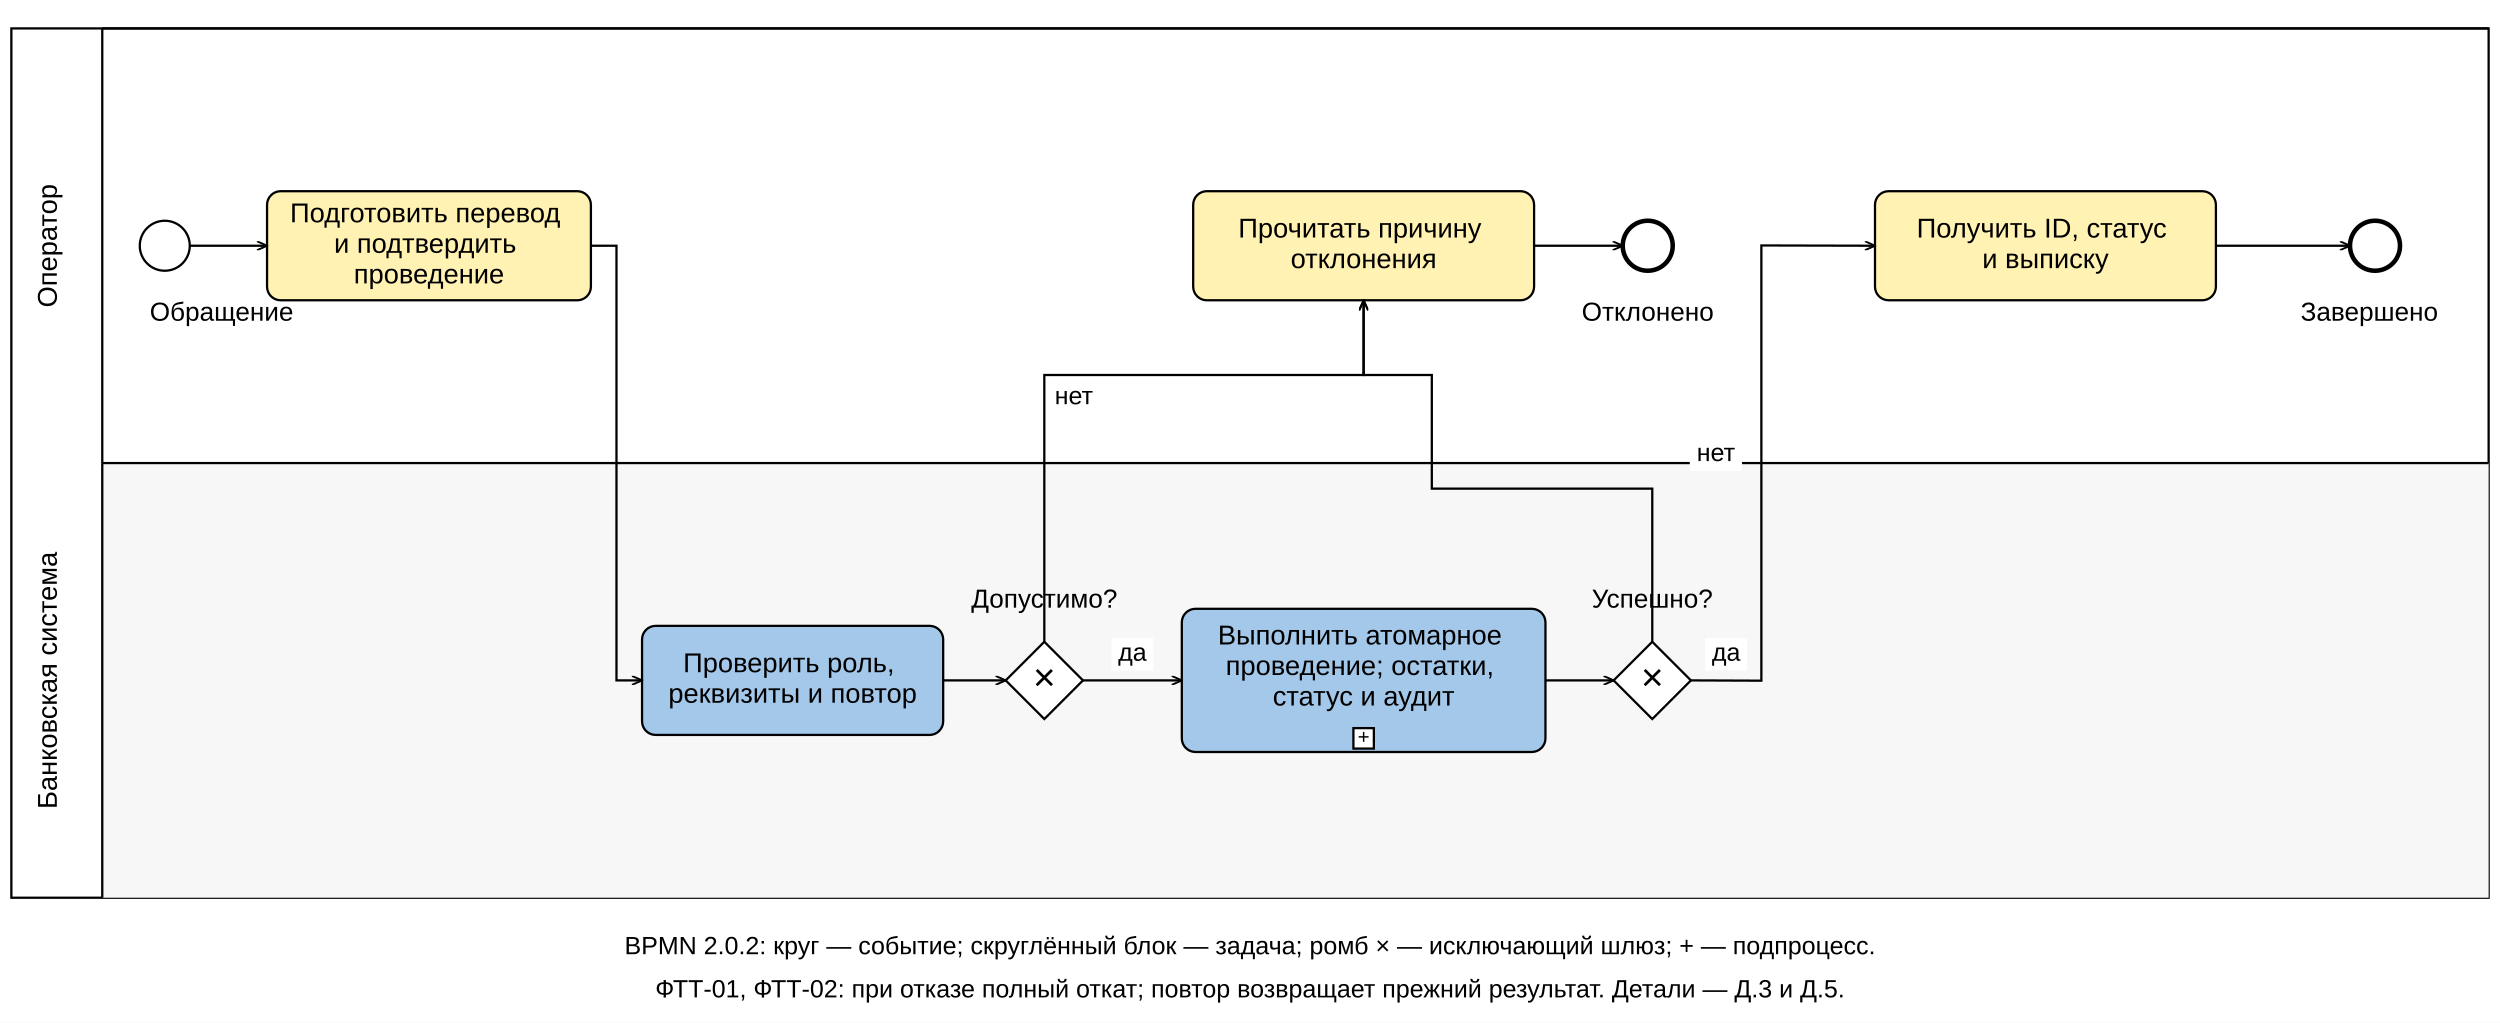
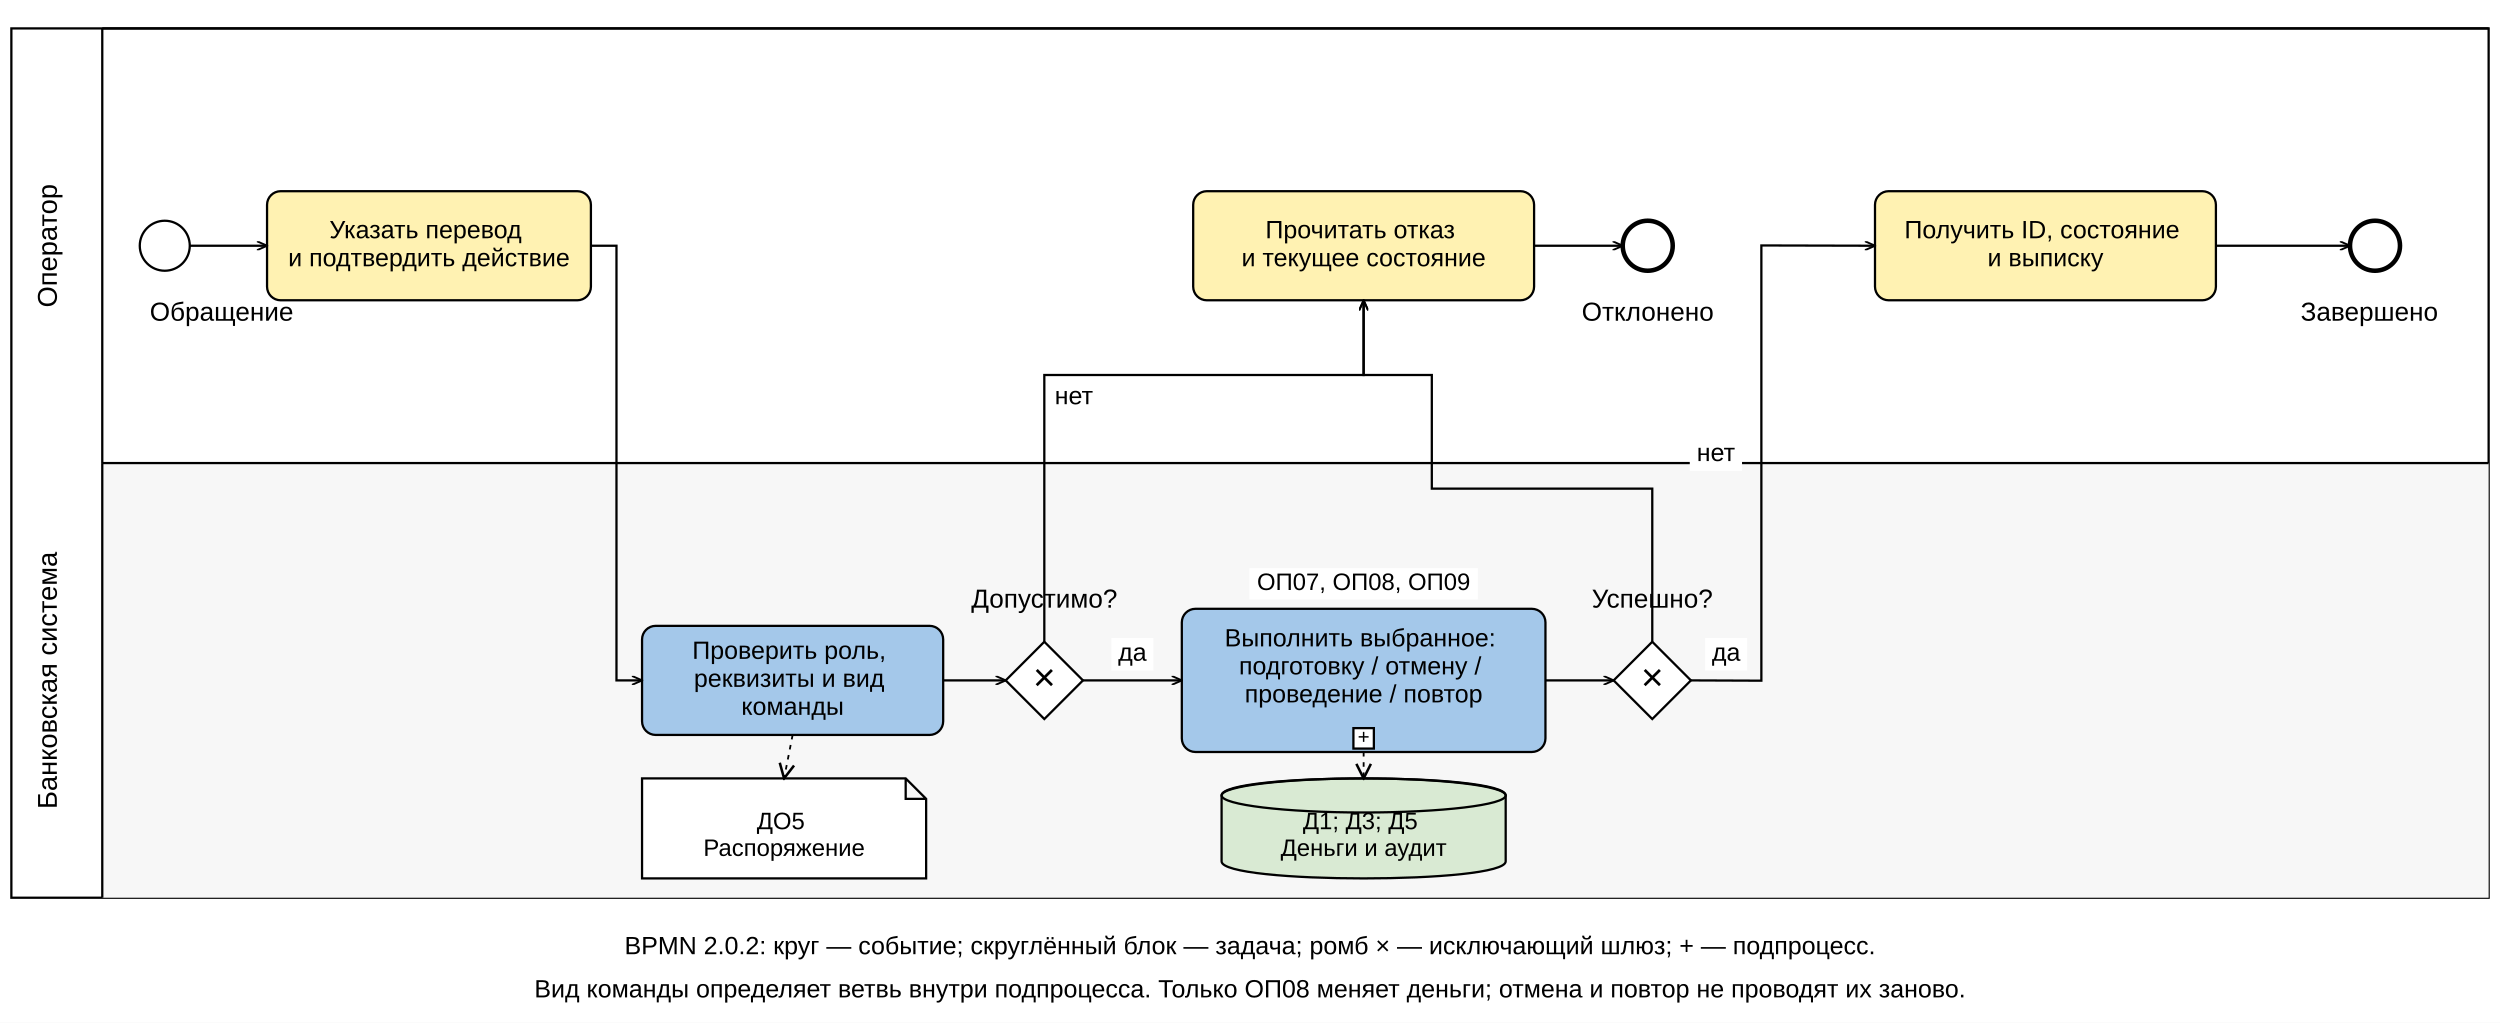
<svg xmlns="http://www.w3.org/2000/svg" width="2200" height="900" viewBox="0 0 2200 900">
  <defs>
    <marker id="arrow" markerWidth="10" markerHeight="8" refX="9" refY="4" orient="auto" markerUnits="userSpaceOnUse">
      <path d="M 0 0 L 9 4 L 0 8" fill="none" stroke="black" stroke-width="1.7" />
    </marker>
  </defs>
  <rect width="100%" height="100%" fill="white" />
  <rect x="10" y="25" width="2180" height="765" fill="white" stroke="black" stroke-width="2" />
  <polyline points="90,25.0 2190,25.0" fill="none" stroke="black" stroke-width="2" />
  <polyline points="90,25.0 90,407.5" fill="none" stroke="black" stroke-width="2" />
  <text x="50" y="216.25" text-anchor="middle" transform="rotate(-90 50 216.25)" font-family="Arial" font-size="24">Оператор</text>
  <rect x="90" y="407.5" width="2100" height="382.5" fill="#F7F7F7" />
  <polyline points="90,407.5 2190,407.5" fill="none" stroke="black" stroke-width="2" />
  <polyline points="90,407.5 90,790.0" fill="none" stroke="black" stroke-width="2" />
  <text x="50" y="598.75" text-anchor="middle" transform="rotate(-90 50 598.75)" font-family="Arial" font-size="24">Банковская система</text>
+   <defs>
+     <marker id="dataArrow" markerWidth="10" markerHeight="10" refX="9" refY="5" orient="auto">
+       <path d="M1,1 L9,5 L1,9" fill="none" stroke="black" stroke-width="1.4" />
+     </marker>
+   </defs>
  <circle cx="145" cy="216.25" r="22" fill="white" stroke="black" stroke-width="2" />
  <text x="195" y="282.23" text-anchor="middle" font-family="Arial" font-size="23" fill="black">
    <tspan x="195" dy="0">Обращение</tspan>
  </text>
  <rect x="235" y="168.25" width="285" height="96" rx="12" fill="#FFF2B2" stroke="black" stroke-width="2" />
-   <text x="377.5" y="195.61" text-anchor="middle" font-family="Arial" font-size="24" fill="black">
-     <tspan x="377.5" dy="0">Подготовить перевод</tspan>
-     <tspan x="377.5" dy="26.88">и подтвердить</tspan>
-     <tspan x="377.5" dy="26.88">проведение</tspan>
+   <text x="377.5" y="209.65" text-anchor="middle" font-family="Arial" font-size="22" fill="black">
+     <tspan x="377.5" dy="0">Указать перевод</tspan>
+     <tspan x="377.5" dy="24.64">и подтвердить действие</tspan>
  </text>
  <rect x="565" y="550.75" width="265" height="96" rx="12" fill="#A4C8EA" stroke="black" stroke-width="2" />
-   <text x="697.5" y="591.55" text-anchor="middle" font-family="Arial" font-size="24" fill="black">
+   <text x="697.5" y="579.83" text-anchor="middle" font-family="Arial" font-size="22" fill="black">
    <tspan x="697.5" dy="0">Проверить роль,</tspan>
-     <tspan x="697.5" dy="26.88">реквизиты и повтор</tspan>
+     <tspan x="697.5" dy="24.64">реквизиты и вид</tspan>
+     <tspan x="697.5" dy="24.64">команды</tspan>
  </text>
  <polygon points="919.0,564.75 953,598.75 919.0,632.75 885,598.75" fill="white" stroke="black" stroke-width="2" />
  <text x="919.0" y="607.59" text-anchor="middle" font-family="Arial" font-size="34" fill="black">
    <tspan x="919.0" dy="0">×</tspan>
  </text>
  <text x="919" y="534.73" text-anchor="middle" font-family="Arial" font-size="23" fill="black">
    <tspan x="919" dy="0">Допустимо?</tspan>
  </text>
  <rect x="1040" y="535.75" width="320" height="126" rx="12" fill="#A4C8EA" stroke="black" stroke-width="2" />
-   <text x="1200.0" y="567.11" text-anchor="middle" font-family="Arial" font-size="24" fill="black">
-     <tspan x="1200.0" dy="0">Выполнить атомарное</tspan>
-     <tspan x="1200.0" dy="26.88">проведение; остатки,</tspan>
-     <tspan x="1200.0" dy="26.88">статус и аудит</tspan>
+   <text x="1200.0" y="568.83" text-anchor="middle" font-family="Arial" font-size="22" fill="black">
+     <tspan x="1200.0" dy="0">Выполнить выбранное:</tspan>
+     <tspan x="1200.0" dy="24.64">подготовку / отмену /</tspan>
+     <tspan x="1200.0" dy="24.64">проведение / повтор</tspan>
  </text>
  <rect x="1191.0" y="640.75" width="18" height="18" rx="0" fill="white" stroke="black" stroke-width="2" />
  <text x="1200.0" y="654.43" text-anchor="middle" font-family="Arial" font-size="18" fill="black">
    <tspan x="1200.0" dy="0">+</tspan>
  </text>
  <polygon points="1454.0,564.75 1488,598.75 1454.0,632.75 1420,598.75" fill="white" stroke="black" stroke-width="2" />
  <text x="1454.0" y="607.59" text-anchor="middle" font-family="Arial" font-size="34" fill="black">
    <tspan x="1454.0" dy="0">×</tspan>
  </text>
  <text x="1454" y="534.73" text-anchor="middle" font-family="Arial" font-size="23" fill="black">
    <tspan x="1454" dy="0">Успешно?</tspan>
  </text>
  <rect x="1650" y="168.25" width="300" height="96" rx="12" fill="#FFF2B2" stroke="black" stroke-width="2" />
-   <text x="1800.0" y="209.05" text-anchor="middle" font-family="Arial" font-size="24" fill="black">
-     <tspan x="1800.0" dy="0">Получить ID, статус</tspan>
-     <tspan x="1800.0" dy="26.88">и выписку</tspan>
+   <text x="1800.0" y="209.65" text-anchor="middle" font-family="Arial" font-size="22" fill="black">
+     <tspan x="1800.0" dy="0">Получить ID, состояние</tspan>
+     <tspan x="1800.0" dy="24.64">и выписку</tspan>
  </text>
  <circle cx="2090" cy="216.25" r="22" fill="white" stroke="black" stroke-width="4" />
  <text x="2085" y="282.23" text-anchor="middle" font-family="Arial" font-size="23" fill="black">
    <tspan x="2085" dy="0">Завершено</tspan>
  </text>
  <rect x="1050" y="168.25" width="300" height="96" rx="12" fill="#FFF2B2" stroke="black" stroke-width="2" />
-   <text x="1200.0" y="209.05" text-anchor="middle" font-family="Arial" font-size="24" fill="black">
-     <tspan x="1200.0" dy="0">Прочитать причину</tspan>
-     <tspan x="1200.0" dy="26.88">отклонения</tspan>
+   <text x="1200.0" y="209.65" text-anchor="middle" font-family="Arial" font-size="22" fill="black">
+     <tspan x="1200.0" dy="0">Прочитать отказ</tspan>
+     <tspan x="1200.0" dy="24.64">и текущее состояние</tspan>
  </text>
  <circle cx="1450" cy="216.25" r="22" fill="white" stroke="black" stroke-width="4" />
  <text x="1450" y="282.23" text-anchor="middle" font-family="Arial" font-size="23" fill="black">
    <tspan x="1450" dy="0">Отклонено</tspan>
  </text>
  <polyline points="167,216.25 235,216.25" fill="none" stroke="black" stroke-width="2" marker-end="url(#arrow)" />
  <polyline points="520,216.25 542.5,216.25 542.5,598.75 565,598.75" fill="none" stroke="black" stroke-width="2" marker-end="url(#arrow)" />
  <polyline points="830,598.75 885,598.75" fill="none" stroke="black" stroke-width="2" marker-end="url(#arrow)" />
  <polyline points="953,598.75 1040,598.75" fill="none" stroke="black" stroke-width="2" marker-end="url(#arrow)" />
  <rect x="978.0" y="561.43" width="37.0" height="28.64" fill="white" />
  <text x="996.5" y="581.47" text-anchor="middle" font-family="Arial" font-size="22" fill="black">
    <tspan x="996.5" dy="0">да</tspan>
  </text>
  <polyline points="1360,598.75 1420,598.75" fill="none" stroke="black" stroke-width="2" marker-end="url(#arrow)" />
  <polyline points="1488,598.75 1550,599 1550,216 1650,216.25" fill="none" stroke="black" stroke-width="2" marker-end="url(#arrow)" />
  <rect x="1500.5" y="561.43" width="37.0" height="28.64" fill="white" />
  <text x="1519.0" y="581.47" text-anchor="middle" font-family="Arial" font-size="22" fill="black">
    <tspan x="1519.0" dy="0">да</tspan>
  </text>
  <polyline points="1950,216.25 2068,216.25" fill="none" stroke="black" stroke-width="2" marker-end="url(#arrow)" />
  <polyline points="1350,216.25 1428,216.25" fill="none" stroke="black" stroke-width="2" marker-end="url(#arrow)" />
  <polyline points="919.0,564.75 919,330 1200,330 1200.0,264.25" fill="none" stroke="black" stroke-width="2" marker-end="url(#arrow)" />
  <rect x="922.008" y="335.68" width="45.984" height="28.64" fill="white" />
  <text x="945" y="355.72" text-anchor="middle" font-family="Arial" font-size="22" fill="black">
    <tspan x="945" dy="0">нет</tspan>
  </text>
  <polyline points="1454.0,564.75 1454,430 1260,430 1260,330 1200,330 1200.0,264.25" fill="none" stroke="black" stroke-width="2" marker-end="url(#arrow)" />
  <rect x="1487.008" y="385.68" width="45.984" height="28.64" fill="white" />
  <text x="1510" y="405.72" text-anchor="middle" font-family="Arial" font-size="22" fill="black">
    <tspan x="1510" dy="0">нет</tspan>
  </text>
+   <rect x="1099.5" y="499.99" width="201.0" height="27.52" fill="white" />
+   <text x="1200.0" y="519.21" text-anchor="middle" font-family="Arial" font-size="21" fill="black">
+     <tspan x="1200.0" dy="0">ОП07, ОП08, ОП09</tspan>
+   </text>
+   <path d="M565,685 H797 L815,703 V773 H565 Z M797,685 V703 H815" fill="white" stroke="black" stroke-width="2" />
+   <text x="690.0" y="729.70" text-anchor="middle" font-family="Arial" font-size="21" fill="black">
+     <tspan x="690.0" dy="0">ДО5</tspan>
+     <tspan x="690.0" dy="23.52">Распоряжение</tspan>
+   </text>
+   <polyline points="697.5,646.75 690.0,685" fill="none" stroke="black" stroke-width="1.6" stroke-dasharray="4 5" marker-end="url(#dataArrow)" />
+   <path d="M1075,700 C1075,680 1325,680 1325,700 V758 C1325,778 1075,778 1075,758 Z" fill="#D9EAD3" stroke="black" stroke-width="2" />
+   <ellipse cx="1200.0" cy="700" rx="125.0" ry="15" fill="none" stroke="black" stroke-width="2" />
+   <text x="1200.0" y="729.70" text-anchor="middle" font-family="Arial" font-size="21" fill="black">
+     <tspan x="1200.0" dy="0">Д1; Д3; Д5</tspan>
+     <tspan x="1200.0" dy="23.52">Деньги и аудит</tspan>
+   </text>
+   <polyline points="1200.0,661.75 1200.0,685" fill="none" stroke="black" stroke-width="1.6" stroke-dasharray="4 5" marker-end="url(#dataArrow)" />
  <text x="1100.0" y="839.72" text-anchor="middle" font-family="Arial" font-size="22" fill="black">
    <tspan x="1100.0" dy="0">BPMN 2.0.2: круг — событие; скруглённый блок — задача; ромб × — исключающий шлюз; + — подпроцесс.</tspan>
  </text>
  <text x="1100.0" y="877.72" text-anchor="middle" font-family="Arial" font-size="22" fill="black">
-     <tspan x="1100.0" dy="0">ФТТ-01, ФТТ-02: при отказе полный откат; повтор возвращает прежний результат. Детали — Д.3 и Д.5.</tspan>
+     <tspan x="1100.0" dy="0">Вид команды определяет ветвь внутри подпроцесса. Только ОП08 меняет деньги; отмена и повтор не проводят их заново.</tspan>
  </text>
</svg>
